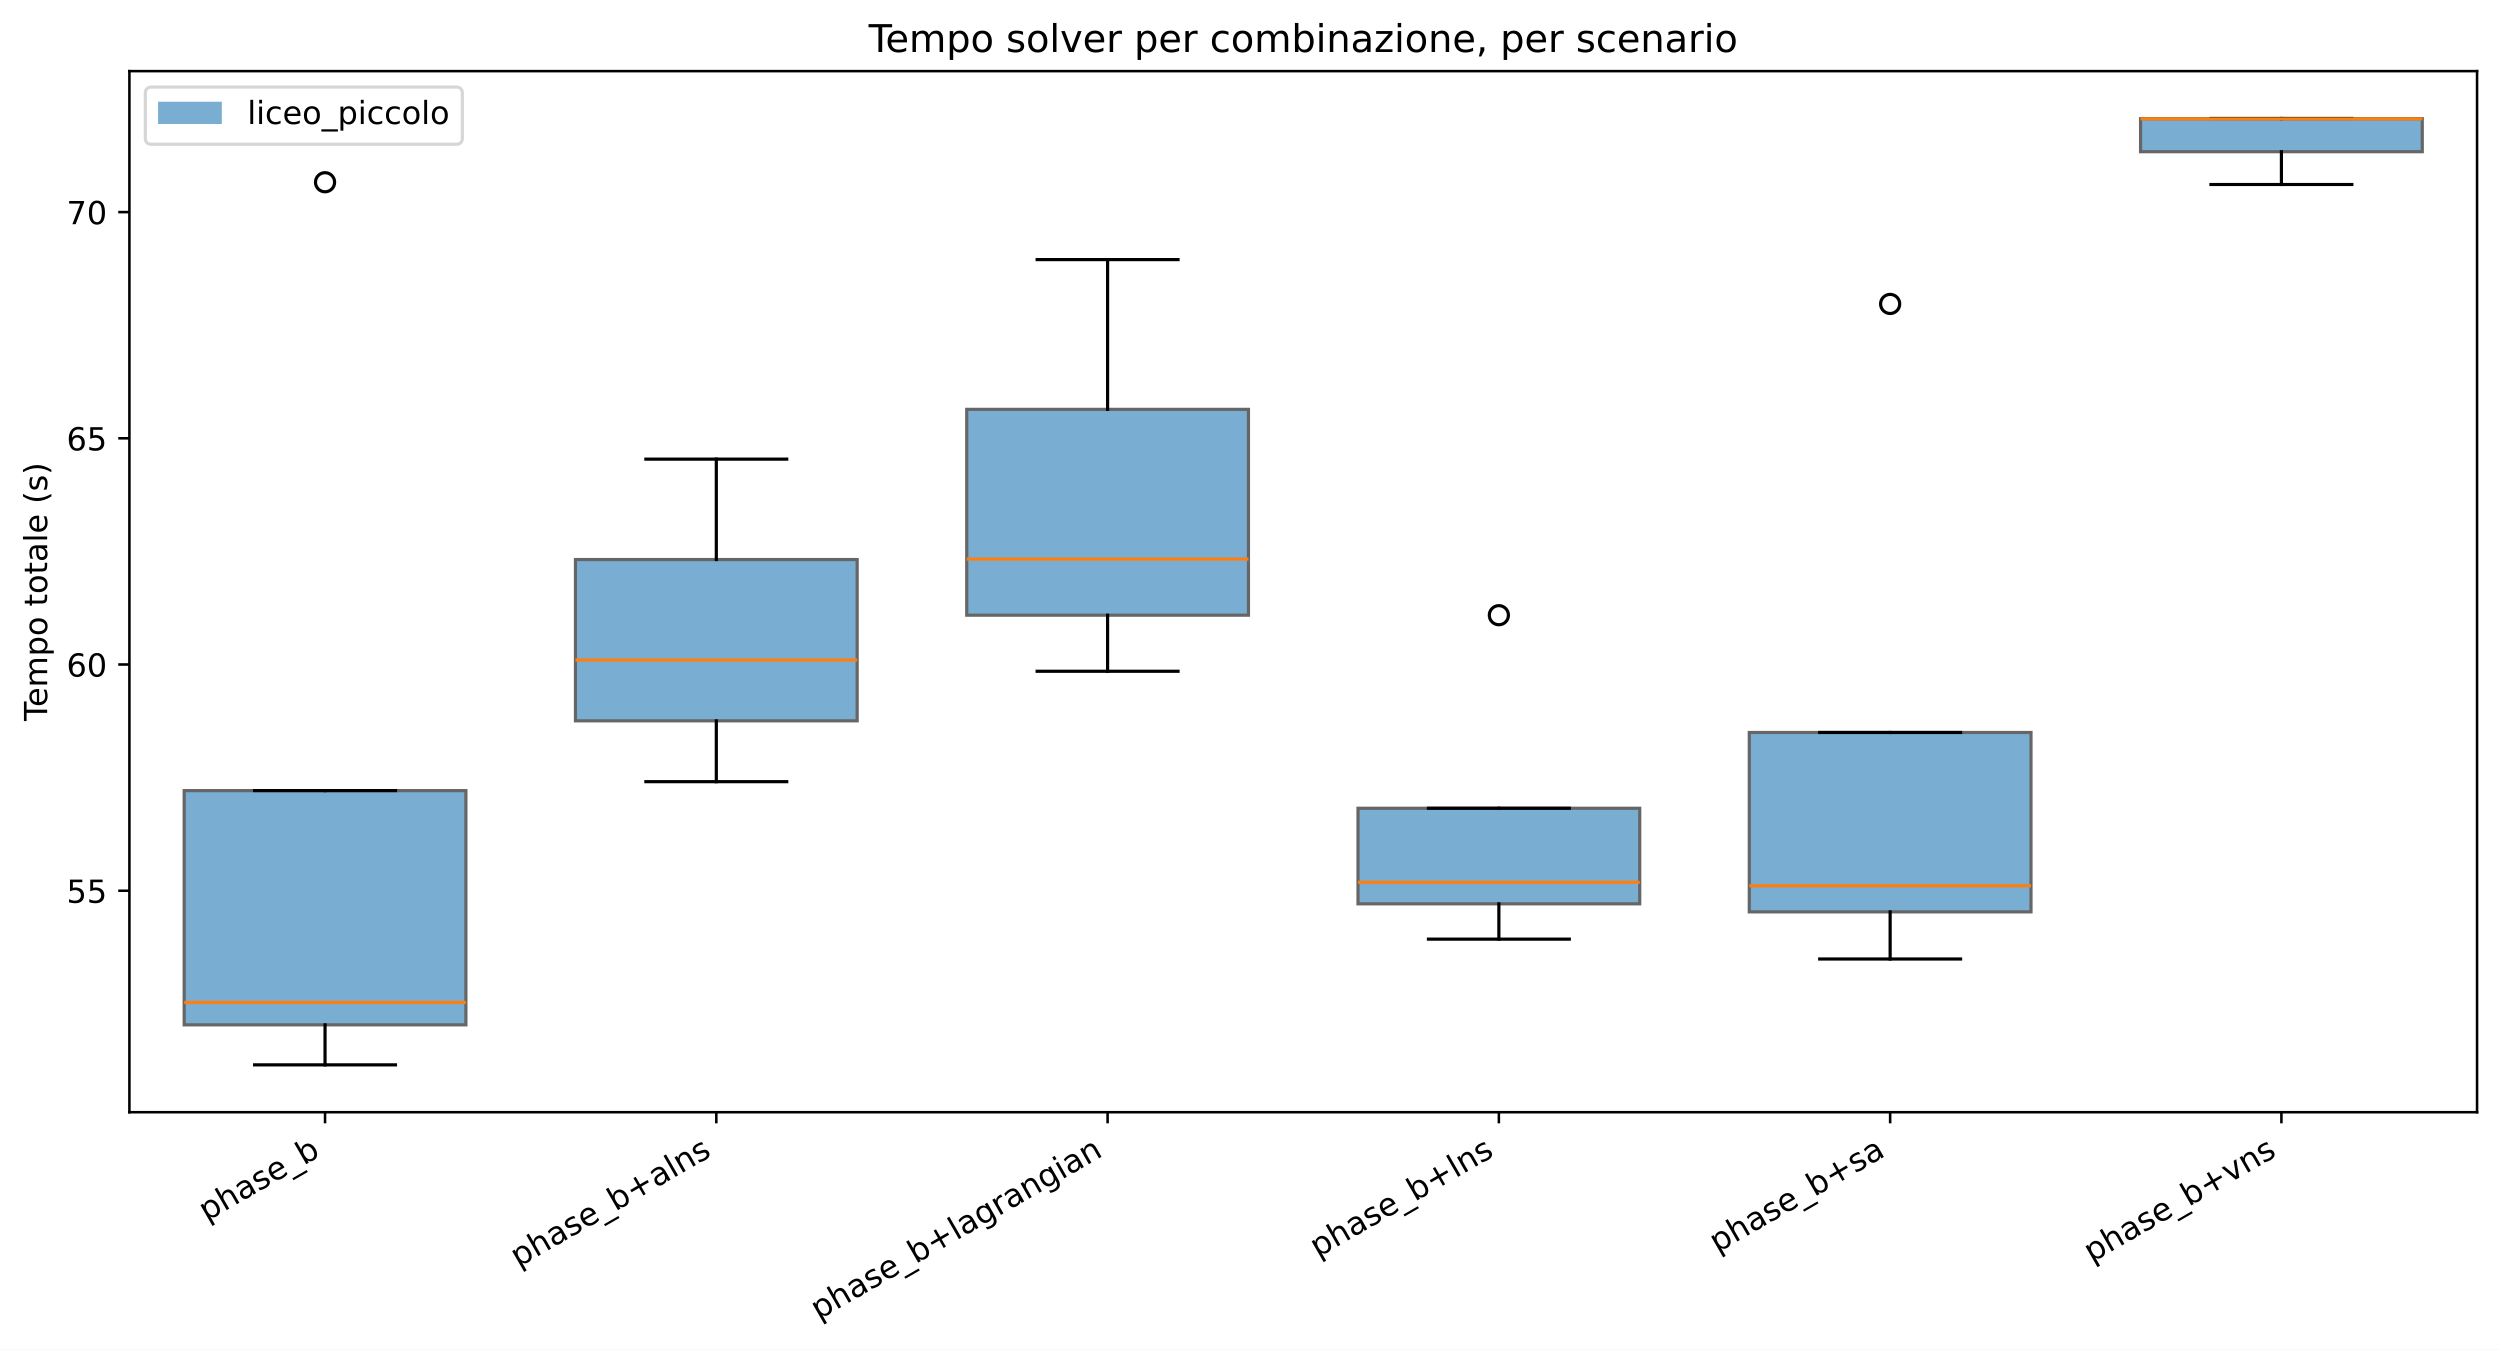
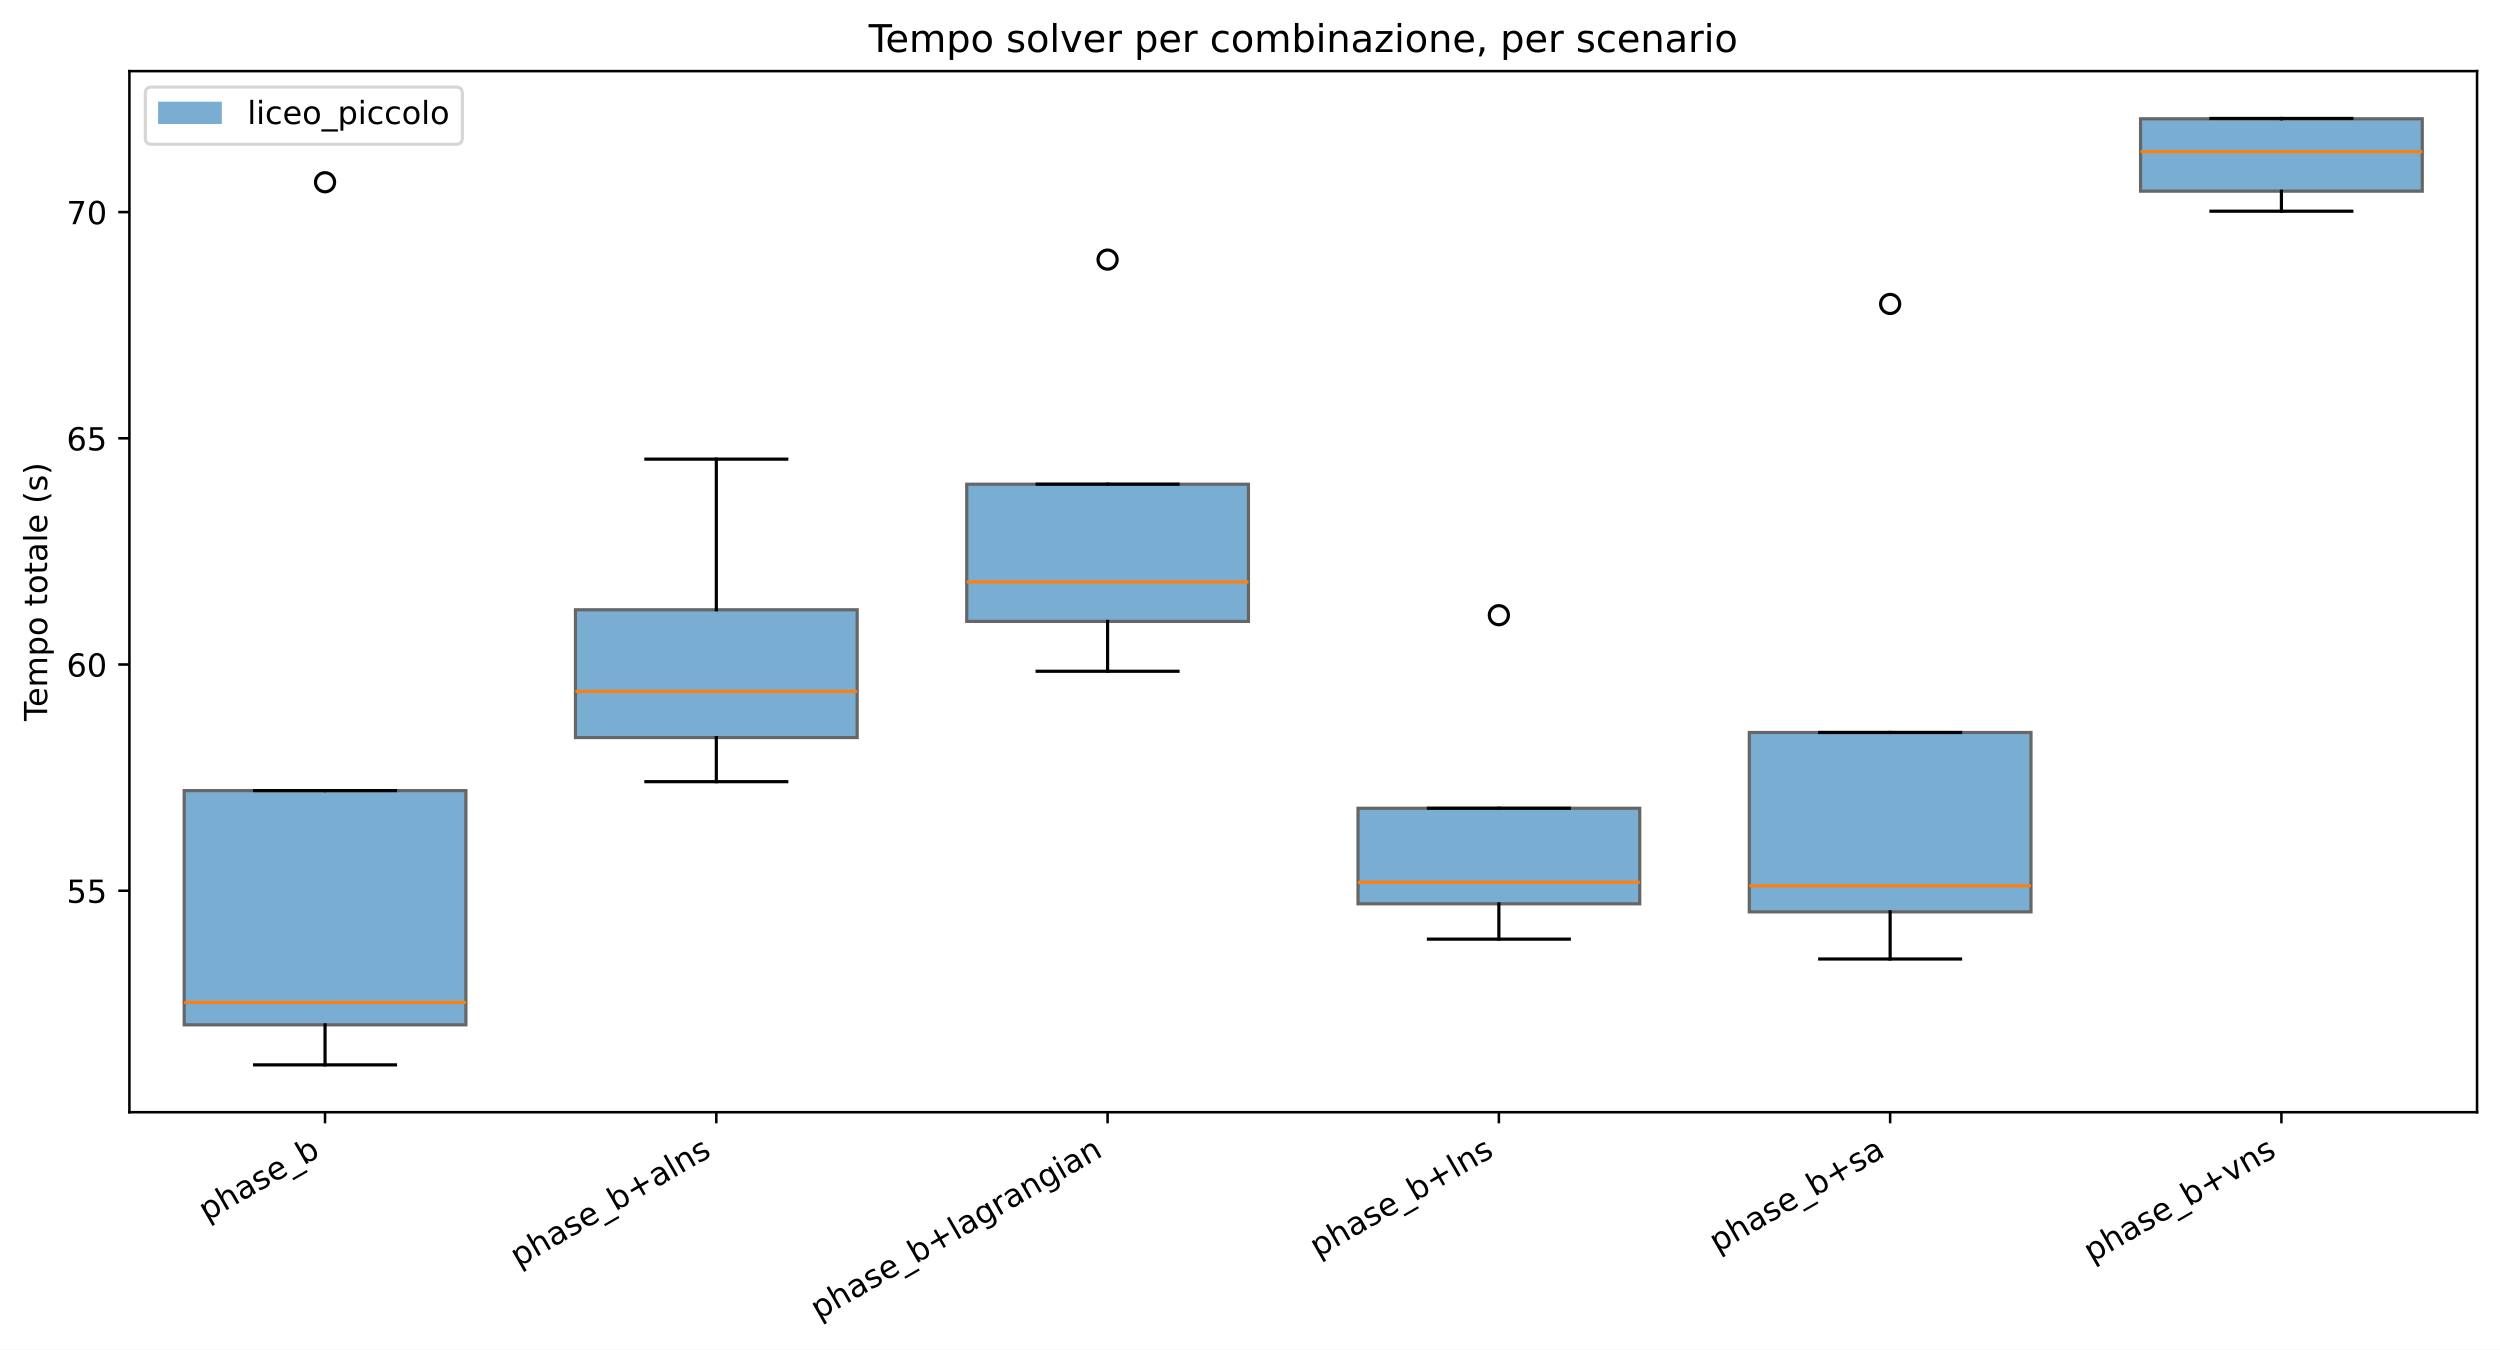
<svg xmlns="http://www.w3.org/2000/svg" xmlns:xlink="http://www.w3.org/1999/xlink" width="784.433pt" height="423.467pt" viewBox="0 0 784.433 423.467" version="1.1">
  <defs>
    <style type="text/css">*{stroke-linejoin: round; stroke-linecap: butt}</style>
  </defs>
  <g id="figure_1">
    <g id="patch_1">
      <path d="M 0 423.467  L 784.433 423.467  L 784.433 0  L 0 0  z " style="fill: #ffffff" />
    </g>
    <g id="axes_1">
      <g id="patch_2">
        <path d="M 40.603 348.981  L 777.233 348.981  L 777.233 22.318  L 40.603 22.318  z " style="fill: #ffffff" />
      </g>
      <g id="matplotlib.axis_1">
        <g id="xtick_1">
          <g id="line2d_1">
            <defs>
-               <path id="mac9c768387" d="M 0 0  L 0 3.5  " style="stroke: #000000; stroke-width: 0.8" />
+               <path id="m7c8af3223a" d="M 0 0  L 0 3.5  " style="stroke: #000000; stroke-width: 0.8" />
            </defs>
            <g>
-               <use xlink:href="#mac9c768387" x="101.989" y="348.981" style="stroke: #000000; stroke-width: 0.8" />
+               <use xlink:href="#m7c8af3223a" x="101.989" y="348.981" style="stroke: #000000; stroke-width: 0.8" />
            </g>
          </g>
          <g id="text_1">
            <g transform="translate(64.84835 383.3238) rotate(-30) scale(0.1 -0.1)">
              <defs>
                <path id="DejaVuSans-70" d="M 1159 525  L 1159 -1331  L 581 -1331  L 581 3500  L 1159 3500  L 1159 2969  Q 1341 3281 1617 3432  Q 1894 3584 2278 3584  Q 2916 3584 3314 3078  Q 3713 2572 3713 1747  Q 3713 922 3314 415  Q 2916 -91 2278 -91  Q 1894 -91 1617 61  Q 1341 213 1159 525  z M 3116 1747  Q 3116 2381 2855 2742  Q 2594 3103 2138 3103  Q 1681 3103 1420 2742  Q 1159 2381 1159 1747  Q 1159 1113 1420 752  Q 1681 391 2138 391  Q 2594 391 2855 752  Q 3116 1113 3116 1747  z " transform="scale(0.015625)" />
                <path id="DejaVuSans-68" d="M 3513 2113  L 3513 0  L 2938 0  L 2938 2094  Q 2938 2591 2744 2837  Q 2550 3084 2163 3084  Q 1697 3084 1428 2787  Q 1159 2491 1159 1978  L 1159 0  L 581 0  L 581 4863  L 1159 4863  L 1159 2956  Q 1366 3272 1645 3428  Q 1925 3584 2291 3584  Q 2894 3584 3203 3211  Q 3513 2838 3513 2113  z " transform="scale(0.015625)" />
                <path id="DejaVuSans-61" d="M 2194 1759  Q 1497 1759 1228 1600  Q 959 1441 959 1056  Q 959 750 1161 570  Q 1363 391 1709 391  Q 2188 391 2477 730  Q 2766 1069 2766 1631  L 2766 1759  L 2194 1759  z M 3341 1997  L 3341 0  L 2766 0  L 2766 531  Q 2569 213 2275 61  Q 1981 -91 1556 -91  Q 1019 -91 701 211  Q 384 513 384 1019  Q 384 1609 779 1909  Q 1175 2209 1959 2209  L 2766 2209  L 2766 2266  Q 2766 2663 2505 2880  Q 2244 3097 1772 3097  Q 1472 3097 1187 3025  Q 903 2953 641 2809  L 641 3341  Q 956 3463 1253 3523  Q 1550 3584 1831 3584  Q 2591 3584 2966 3190  Q 3341 2797 3341 1997  z " transform="scale(0.015625)" />
                <path id="DejaVuSans-73" d="M 2834 3397  L 2834 2853  Q 2591 2978 2328 3040  Q 2066 3103 1784 3103  Q 1356 3103 1142 2972  Q 928 2841 928 2578  Q 928 2378 1081 2264  Q 1234 2150 1697 2047  L 1894 2003  Q 2506 1872 2764 1633  Q 3022 1394 3022 966  Q 3022 478 2636 193  Q 2250 -91 1575 -91  Q 1294 -91 989 -36  Q 684 19 347 128  L 347 722  Q 666 556 975 473  Q 1284 391 1588 391  Q 1994 391 2212 530  Q 2431 669 2431 922  Q 2431 1156 2273 1281  Q 2116 1406 1581 1522  L 1381 1569  Q 847 1681 609 1914  Q 372 2147 372 2553  Q 372 3047 722 3315  Q 1072 3584 1716 3584  Q 2034 3584 2315 3537  Q 2597 3491 2834 3397  z " transform="scale(0.015625)" />
                <path id="DejaVuSans-65" d="M 3597 1894  L 3597 1613  L 953 1613  Q 991 1019 1311 708  Q 1631 397 2203 397  Q 2534 397 2845 478  Q 3156 559 3463 722  L 3463 178  Q 3153 47 2828 -22  Q 2503 -91 2169 -91  Q 1331 -91 842 396  Q 353 884 353 1716  Q 353 2575 817 3079  Q 1281 3584 2069 3584  Q 2775 3584 3186 3129  Q 3597 2675 3597 1894  z M 3022 2063  Q 3016 2534 2758 2815  Q 2500 3097 2075 3097  Q 1594 3097 1305 2825  Q 1016 2553 972 2059  L 3022 2063  z " transform="scale(0.015625)" />
                <path id="DejaVuSans-5f" d="M 3263 -1063  L 3263 -1509  L -63 -1509  L -63 -1063  L 3263 -1063  z " transform="scale(0.015625)" />
                <path id="DejaVuSans-62" d="M 3116 1747  Q 3116 2381 2855 2742  Q 2594 3103 2138 3103  Q 1681 3103 1420 2742  Q 1159 2381 1159 1747  Q 1159 1113 1420 752  Q 1681 391 2138 391  Q 2594 391 2855 752  Q 3116 1113 3116 1747  z M 1159 2969  Q 1341 3281 1617 3432  Q 1894 3584 2278 3584  Q 2916 3584 3314 3078  Q 3713 2572 3713 1747  Q 3713 922 3314 415  Q 2916 -91 2278 -91  Q 1894 -91 1617 61  Q 1341 213 1159 525  L 1159 0  L 581 0  L 581 4863  L 1159 4863  L 1159 2969  z " transform="scale(0.015625)" />
              </defs>
              <use xlink:href="#DejaVuSans-70" />
              <use xlink:href="#DejaVuSans-68" transform="translate(63.47656 0)" />
              <use xlink:href="#DejaVuSans-61" transform="translate(126.8555 0)" />
              <use xlink:href="#DejaVuSans-73" transform="translate(188.1348 0)" />
              <use xlink:href="#DejaVuSans-65" transform="translate(240.2344 0)" />
              <use xlink:href="#DejaVuSans-5f" transform="translate(301.7578 0)" />
              <use xlink:href="#DejaVuSans-62" transform="translate(351.7578 0)" />
            </g>
          </g>
        </g>
        <g id="xtick_2">
          <g id="line2d_2">
            <g>
-               <use xlink:href="#mac9c768387" x="224.761" y="348.981" style="stroke: #000000; stroke-width: 0.8" />
+               <use xlink:href="#m7c8af3223a" x="224.761" y="348.981" style="stroke: #000000; stroke-width: 0.8" />
            </g>
          </g>
          <g id="text_2">
            <g transform="translate(162.6501 397.7403) rotate(-30) scale(0.1 -0.1)">
              <defs>
                <path id="DejaVuSans-2b" d="M 2944 4013  L 2944 2272  L 4684 2272  L 4684 1741  L 2944 1741  L 2944 0  L 2419 0  L 2419 1741  L 678 1741  L 678 2272  L 2419 2272  L 2419 4013  L 2944 4013  z " transform="scale(0.015625)" />
                <path id="DejaVuSans-6c" d="M 603 4863  L 1178 4863  L 1178 0  L 603 0  L 603 4863  z " transform="scale(0.015625)" />
                <path id="DejaVuSans-6e" d="M 3513 2113  L 3513 0  L 2938 0  L 2938 2094  Q 2938 2591 2744 2837  Q 2550 3084 2163 3084  Q 1697 3084 1428 2787  Q 1159 2491 1159 1978  L 1159 0  L 581 0  L 581 3500  L 1159 3500  L 1159 2956  Q 1366 3272 1645 3428  Q 1925 3584 2291 3584  Q 2894 3584 3203 3211  Q 3513 2838 3513 2113  z " transform="scale(0.015625)" />
              </defs>
              <use xlink:href="#DejaVuSans-70" />
              <use xlink:href="#DejaVuSans-68" transform="translate(63.47656 0)" />
              <use xlink:href="#DejaVuSans-61" transform="translate(126.8555 0)" />
              <use xlink:href="#DejaVuSans-73" transform="translate(188.1348 0)" />
              <use xlink:href="#DejaVuSans-65" transform="translate(240.2344 0)" />
              <use xlink:href="#DejaVuSans-5f" transform="translate(301.7578 0)" />
              <use xlink:href="#DejaVuSans-62" transform="translate(351.7578 0)" />
              <use xlink:href="#DejaVuSans-2b" transform="translate(415.2344 0)" />
              <use xlink:href="#DejaVuSans-61" transform="translate(499.0234 0)" />
              <use xlink:href="#DejaVuSans-6c" transform="translate(560.3027 0)" />
              <use xlink:href="#DejaVuSans-6e" transform="translate(588.0859 0)" />
              <use xlink:href="#DejaVuSans-73" transform="translate(651.4648 0)" />
            </g>
          </g>
        </g>
        <g id="xtick_3">
          <g id="line2d_3">
            <g>
-               <use xlink:href="#mac9c768387" x="347.532" y="348.981" style="stroke: #000000; stroke-width: 0.8" />
+               <use xlink:href="#m7c8af3223a" x="347.532" y="348.981" style="stroke: #000000; stroke-width: 0.8" />
            </g>
          </g>
          <g id="text_3">
            <g transform="translate(256.8686 414.2254) rotate(-30) scale(0.1 -0.1)">
              <defs>
                <path id="DejaVuSans-67" d="M 2906 1791  Q 2906 2416 2648 2759  Q 2391 3103 1925 3103  Q 1463 3103 1205 2759  Q 947 2416 947 1791  Q 947 1169 1205 825  Q 1463 481 1925 481  Q 2391 481 2648 825  Q 2906 1169 2906 1791  z M 3481 434  Q 3481 -459 3084 -895  Q 2688 -1331 1869 -1331  Q 1566 -1331 1297 -1286  Q 1028 -1241 775 -1147  L 775 -588  Q 1028 -725 1275 -790  Q 1522 -856 1778 -856  Q 2344 -856 2625 -561  Q 2906 -266 2906 331  L 2906 616  Q 2728 306 2450 153  Q 2172 0 1784 0  Q 1141 0 747 490  Q 353 981 353 1791  Q 353 2603 747 3093  Q 1141 3584 1784 3584  Q 2172 3584 2450 3431  Q 2728 3278 2906 2969  L 2906 3500  L 3481 3500  L 3481 434  z " transform="scale(0.015625)" />
                <path id="DejaVuSans-72" d="M 2631 2963  Q 2534 3019 2420 3045  Q 2306 3072 2169 3072  Q 1681 3072 1420 2755  Q 1159 2438 1159 1844  L 1159 0  L 581 0  L 581 3500  L 1159 3500  L 1159 2956  Q 1341 3275 1631 3429  Q 1922 3584 2338 3584  Q 2397 3584 2469 3576  Q 2541 3569 2628 3553  L 2631 2963  z " transform="scale(0.015625)" />
                <path id="DejaVuSans-69" d="M 603 3500  L 1178 3500  L 1178 0  L 603 0  L 603 3500  z M 603 4863  L 1178 4863  L 1178 4134  L 603 4134  L 603 4863  z " transform="scale(0.015625)" />
              </defs>
              <use xlink:href="#DejaVuSans-70" />
              <use xlink:href="#DejaVuSans-68" transform="translate(63.47656 0)" />
              <use xlink:href="#DejaVuSans-61" transform="translate(126.8555 0)" />
              <use xlink:href="#DejaVuSans-73" transform="translate(188.1348 0)" />
              <use xlink:href="#DejaVuSans-65" transform="translate(240.2344 0)" />
              <use xlink:href="#DejaVuSans-5f" transform="translate(301.7578 0)" />
              <use xlink:href="#DejaVuSans-62" transform="translate(351.7578 0)" />
              <use xlink:href="#DejaVuSans-2b" transform="translate(415.2344 0)" />
              <use xlink:href="#DejaVuSans-6c" transform="translate(499.0234 0)" />
              <use xlink:href="#DejaVuSans-61" transform="translate(526.8066 0)" />
              <use xlink:href="#DejaVuSans-67" transform="translate(588.0859 0)" />
              <use xlink:href="#DejaVuSans-72" transform="translate(651.5625 0)" />
              <use xlink:href="#DejaVuSans-61" transform="translate(692.6758 0)" />
              <use xlink:href="#DejaVuSans-6e" transform="translate(753.9551 0)" />
              <use xlink:href="#DejaVuSans-67" transform="translate(817.334 0)" />
              <use xlink:href="#DejaVuSans-69" transform="translate(880.8105 0)" />
              <use xlink:href="#DejaVuSans-61" transform="translate(908.5938 0)" />
              <use xlink:href="#DejaVuSans-6e" transform="translate(969.873 0)" />
            </g>
          </g>
        </g>
        <g id="xtick_4">
          <g id="line2d_4">
            <g>
-               <use xlink:href="#mac9c768387" x="470.304" y="348.981" style="stroke: #000000; stroke-width: 0.8" />
+               <use xlink:href="#m7c8af3223a" x="470.304" y="348.981" style="stroke: #000000; stroke-width: 0.8" />
            </g>
          </g>
          <g id="text_4">
            <g transform="translate(413.5005 394.6762) rotate(-30) scale(0.1 -0.1)">
              <use xlink:href="#DejaVuSans-70" />
              <use xlink:href="#DejaVuSans-68" transform="translate(63.47656 0)" />
              <use xlink:href="#DejaVuSans-61" transform="translate(126.8555 0)" />
              <use xlink:href="#DejaVuSans-73" transform="translate(188.1348 0)" />
              <use xlink:href="#DejaVuSans-65" transform="translate(240.2344 0)" />
              <use xlink:href="#DejaVuSans-5f" transform="translate(301.7578 0)" />
              <use xlink:href="#DejaVuSans-62" transform="translate(351.7578 0)" />
              <use xlink:href="#DejaVuSans-2b" transform="translate(415.2344 0)" />
              <use xlink:href="#DejaVuSans-6c" transform="translate(499.0234 0)" />
              <use xlink:href="#DejaVuSans-6e" transform="translate(526.8066 0)" />
              <use xlink:href="#DejaVuSans-73" transform="translate(590.1855 0)" />
            </g>
          </g>
        </g>
        <g id="xtick_5">
          <g id="line2d_5">
            <g>
-               <use xlink:href="#mac9c768387" x="593.076" y="348.981" style="stroke: #000000; stroke-width: 0.8" />
+               <use xlink:href="#m7c8af3223a" x="593.076" y="348.981" style="stroke: #000000; stroke-width: 0.8" />
            </g>
          </g>
          <g id="text_5">
            <g transform="translate(538.8594 393.1824) rotate(-30) scale(0.1 -0.1)">
              <use xlink:href="#DejaVuSans-70" />
              <use xlink:href="#DejaVuSans-68" transform="translate(63.47656 0)" />
              <use xlink:href="#DejaVuSans-61" transform="translate(126.8555 0)" />
              <use xlink:href="#DejaVuSans-73" transform="translate(188.1348 0)" />
              <use xlink:href="#DejaVuSans-65" transform="translate(240.2344 0)" />
              <use xlink:href="#DejaVuSans-5f" transform="translate(301.7578 0)" />
              <use xlink:href="#DejaVuSans-62" transform="translate(351.7578 0)" />
              <use xlink:href="#DejaVuSans-2b" transform="translate(415.2344 0)" />
              <use xlink:href="#DejaVuSans-73" transform="translate(499.0234 0)" />
              <use xlink:href="#DejaVuSans-61" transform="translate(551.123 0)" />
            </g>
          </g>
        </g>
        <g id="xtick_6">
          <g id="line2d_6">
            <g>
-               <use xlink:href="#mac9c768387" x="715.847" y="348.981" style="stroke: #000000; stroke-width: 0.8" />
+               <use xlink:href="#m7c8af3223a" x="715.847" y="348.981" style="stroke: #000000; stroke-width: 0.8" />
            </g>
          </g>
          <g id="text_6">
            <g transform="translate(656.324 396.2465) rotate(-30) scale(0.1 -0.1)">
              <defs>
                <path id="DejaVuSans-76" d="M 191 3500  L 800 3500  L 1894 563  L 2988 3500  L 3597 3500  L 2284 0  L 1503 0  L 191 3500  z " transform="scale(0.015625)" />
              </defs>
              <use xlink:href="#DejaVuSans-70" />
              <use xlink:href="#DejaVuSans-68" transform="translate(63.47656 0)" />
              <use xlink:href="#DejaVuSans-61" transform="translate(126.8555 0)" />
              <use xlink:href="#DejaVuSans-73" transform="translate(188.1348 0)" />
              <use xlink:href="#DejaVuSans-65" transform="translate(240.2344 0)" />
              <use xlink:href="#DejaVuSans-5f" transform="translate(301.7578 0)" />
              <use xlink:href="#DejaVuSans-62" transform="translate(351.7578 0)" />
              <use xlink:href="#DejaVuSans-2b" transform="translate(415.2344 0)" />
              <use xlink:href="#DejaVuSans-76" transform="translate(499.0234 0)" />
              <use xlink:href="#DejaVuSans-6e" transform="translate(558.2031 0)" />
              <use xlink:href="#DejaVuSans-73" transform="translate(621.582 0)" />
            </g>
          </g>
        </g>
      </g>
      <g id="matplotlib.axis_2">
        <g id="ytick_1">
          <g id="line2d_7">
            <defs>
-               <path id="m8b32471aa0" d="M 0 0  L -3.5 0  " style="stroke: #000000; stroke-width: 0.8" />
+               <path id="md3e1138d9f" d="M 0 0  L -3.5 0  " style="stroke: #000000; stroke-width: 0.8" />
            </defs>
            <g>
-               <use xlink:href="#m8b32471aa0" x="40.603" y="279.481" style="stroke: #000000; stroke-width: 0.8" />
+               <use xlink:href="#md3e1138d9f" x="40.603" y="279.481" style="stroke: #000000; stroke-width: 0.8" />
            </g>
          </g>
          <g id="text_7">
            <g transform="translate(20.87813 283.2798) scale(0.1 -0.1)">
              <defs>
                <path id="DejaVuSans-35" d="M 691 4666  L 3169 4666  L 3169 4134  L 1269 4134  L 1269 2991  Q 1406 3038 1543 3061  Q 1681 3084 1819 3084  Q 2600 3084 3056 2656  Q 3513 2228 3513 1497  Q 3513 744 3044 326  Q 2575 -91 1722 -91  Q 1428 -91 1123 -41  Q 819 9 494 109  L 494 744  Q 775 591 1075 516  Q 1375 441 1709 441  Q 2250 441 2565 725  Q 2881 1009 2881 1497  Q 2881 1984 2565 2268  Q 2250 2553 1709 2553  Q 1456 2553 1204 2497  Q 953 2441 691 2322  L 691 4666  z " transform="scale(0.015625)" />
              </defs>
              <use xlink:href="#DejaVuSans-35" />
              <use xlink:href="#DejaVuSans-35" transform="translate(63.62305 0)" />
            </g>
          </g>
        </g>
        <g id="ytick_2">
          <g id="line2d_8">
            <g>
-               <use xlink:href="#m8b32471aa0" x="40.603" y="208.504" style="stroke: #000000; stroke-width: 0.8" />
+               <use xlink:href="#md3e1138d9f" x="40.603" y="208.504" style="stroke: #000000; stroke-width: 0.8" />
            </g>
          </g>
          <g id="text_8">
            <g transform="translate(20.87813 212.3032) scale(0.1 -0.1)">
              <defs>
                <path id="DejaVuSans-36" d="M 2113 2584  Q 1688 2584 1439 2293  Q 1191 2003 1191 1497  Q 1191 994 1439 701  Q 1688 409 2113 409  Q 2538 409 2786 701  Q 3034 994 3034 1497  Q 3034 2003 2786 2293  Q 2538 2584 2113 2584  z M 3366 4563  L 3366 3988  Q 3128 4100 2886 4159  Q 2644 4219 2406 4219  Q 1781 4219 1451 3797  Q 1122 3375 1075 2522  Q 1259 2794 1537 2939  Q 1816 3084 2150 3084  Q 2853 3084 3261 2657  Q 3669 2231 3669 1497  Q 3669 778 3244 343  Q 2819 -91 2113 -91  Q 1303 -91 875 529  Q 447 1150 447 2328  Q 447 3434 972 4092  Q 1497 4750 2381 4750  Q 2619 4750 2861 4703  Q 3103 4656 3366 4563  z " transform="scale(0.015625)" />
                <path id="DejaVuSans-30" d="M 2034 4250  Q 1547 4250 1301 3770  Q 1056 3291 1056 2328  Q 1056 1369 1301 889  Q 1547 409 2034 409  Q 2525 409 2770 889  Q 3016 1369 3016 2328  Q 3016 3291 2770 3770  Q 2525 4250 2034 4250  z M 2034 4750  Q 2819 4750 3233 4129  Q 3647 3509 3647 2328  Q 3647 1150 3233 529  Q 2819 -91 2034 -91  Q 1250 -91 836 529  Q 422 1150 422 2328  Q 422 3509 836 4129  Q 1250 4750 2034 4750  z " transform="scale(0.015625)" />
              </defs>
              <use xlink:href="#DejaVuSans-36" />
              <use xlink:href="#DejaVuSans-30" transform="translate(63.62305 0)" />
            </g>
          </g>
        </g>
        <g id="ytick_3">
          <g id="line2d_9">
            <g>
-               <use xlink:href="#m8b32471aa0" x="40.603" y="137.527" style="stroke: #000000; stroke-width: 0.8" />
+               <use xlink:href="#md3e1138d9f" x="40.603" y="137.527" style="stroke: #000000; stroke-width: 0.8" />
            </g>
          </g>
          <g id="text_9">
            <g transform="translate(20.87813 141.3266) scale(0.1 -0.1)">
              <use xlink:href="#DejaVuSans-36" />
              <use xlink:href="#DejaVuSans-35" transform="translate(63.62305 0)" />
            </g>
          </g>
        </g>
        <g id="ytick_4">
          <g id="line2d_10">
            <g>
-               <use xlink:href="#m8b32471aa0" x="40.603" y="66.551" style="stroke: #000000; stroke-width: 0.8" />
+               <use xlink:href="#md3e1138d9f" x="40.603" y="66.551" style="stroke: #000000; stroke-width: 0.8" />
            </g>
          </g>
          <g id="text_10">
            <g transform="translate(20.87813 70.34997) scale(0.1 -0.1)">
              <defs>
                <path id="DejaVuSans-37" d="M 525 4666  L 3525 4666  L 3525 4397  L 1831 0  L 1172 0  L 2766 4134  L 525 4134  L 525 4666  z " transform="scale(0.015625)" />
              </defs>
              <use xlink:href="#DejaVuSans-37" />
              <use xlink:href="#DejaVuSans-30" transform="translate(63.62305 0)" />
            </g>
          </g>
        </g>
        <g id="text_11">
          <g transform="translate(14.79844 226.2276) rotate(-90) scale(0.1 -0.1)">
            <defs>
              <path id="DejaVuSans-54" d="M -19 4666  L 3928 4666  L 3928 4134  L 2272 4134  L 2272 0  L 1638 0  L 1638 4134  L -19 4134  L -19 4666  z " transform="scale(0.015625)" />
              <path id="DejaVuSans-6d" d="M 3328 2828  Q 3544 3216 3844 3400  Q 4144 3584 4550 3584  Q 5097 3584 5394 3201  Q 5691 2819 5691 2113  L 5691 0  L 5113 0  L 5113 2094  Q 5113 2597 4934 2840  Q 4756 3084 4391 3084  Q 3944 3084 3684 2787  Q 3425 2491 3425 1978  L 3425 0  L 2847 0  L 2847 2094  Q 2847 2600 2669 2842  Q 2491 3084 2119 3084  Q 1678 3084 1418 2786  Q 1159 2488 1159 1978  L 1159 0  L 581 0  L 581 3500  L 1159 3500  L 1159 2956  Q 1356 3278 1631 3431  Q 1906 3584 2284 3584  Q 2666 3584 2933 3390  Q 3200 3197 3328 2828  z " transform="scale(0.015625)" />
              <path id="DejaVuSans-6f" d="M 1959 3097  Q 1497 3097 1228 2736  Q 959 2375 959 1747  Q 959 1119 1226 758  Q 1494 397 1959 397  Q 2419 397 2687 759  Q 2956 1122 2956 1747  Q 2956 2369 2687 2733  Q 2419 3097 1959 3097  z M 1959 3584  Q 2709 3584 3137 3096  Q 3566 2609 3566 1747  Q 3566 888 3137 398  Q 2709 -91 1959 -91  Q 1206 -91 779 398  Q 353 888 353 1747  Q 353 2609 779 3096  Q 1206 3584 1959 3584  z " transform="scale(0.015625)" />
              <path id="DejaVuSans-20" transform="scale(0.015625)" />
              <path id="DejaVuSans-74" d="M 1172 4494  L 1172 3500  L 2356 3500  L 2356 3053  L 1172 3053  L 1172 1153  Q 1172 725 1289 603  Q 1406 481 1766 481  L 2356 481  L 2356 0  L 1766 0  Q 1100 0 847 248  Q 594 497 594 1153  L 594 3053  L 172 3053  L 172 3500  L 594 3500  L 594 4494  L 1172 4494  z " transform="scale(0.015625)" />
              <path id="DejaVuSans-28" d="M 1984 4856  Q 1566 4138 1362 3434  Q 1159 2731 1159 2009  Q 1159 1288 1364 580  Q 1569 -128 1984 -844  L 1484 -844  Q 1016 -109 783 600  Q 550 1309 550 2009  Q 550 2706 781 3412  Q 1013 4119 1484 4856  L 1984 4856  z " transform="scale(0.015625)" />
              <path id="DejaVuSans-29" d="M 513 4856  L 1013 4856  Q 1481 4119 1714 3412  Q 1947 2706 1947 2009  Q 1947 1309 1714 600  Q 1481 -109 1013 -844  L 513 -844  Q 928 -128 1133 580  Q 1338 1288 1338 2009  Q 1338 2731 1133 3434  Q 928 4138 513 4856  z " transform="scale(0.015625)" />
            </defs>
            <use xlink:href="#DejaVuSans-54" />
            <use xlink:href="#DejaVuSans-65" transform="translate(44.08398 0)" />
            <use xlink:href="#DejaVuSans-6d" transform="translate(105.6074 0)" />
            <use xlink:href="#DejaVuSans-70" transform="translate(203.0195 0)" />
            <use xlink:href="#DejaVuSans-6f" transform="translate(266.4961 0)" />
            <use xlink:href="#DejaVuSans-20" transform="translate(327.6777 0)" />
            <use xlink:href="#DejaVuSans-74" transform="translate(359.4648 0)" />
            <use xlink:href="#DejaVuSans-6f" transform="translate(398.6738 0)" />
            <use xlink:href="#DejaVuSans-74" transform="translate(459.8555 0)" />
            <use xlink:href="#DejaVuSans-61" transform="translate(499.0645 0)" />
            <use xlink:href="#DejaVuSans-6c" transform="translate(560.3438 0)" />
            <use xlink:href="#DejaVuSans-65" transform="translate(588.127 0)" />
            <use xlink:href="#DejaVuSans-20" transform="translate(649.6504 0)" />
            <use xlink:href="#DejaVuSans-28" transform="translate(681.4375 0)" />
            <use xlink:href="#DejaVuSans-73" transform="translate(720.4512 0)" />
            <use xlink:href="#DejaVuSans-29" transform="translate(772.5508 0)" />
          </g>
        </g>
      </g>
      <g id="patch_3">
-         <path d="M 57.791 321.57  L 146.187 321.57  L 146.187 248.073  L 57.791 248.073  L 57.791 321.57  z " clip-path="url(#pfcfc9acb64)" style="fill: #1f77b4; opacity: 0.6; stroke: #000000; stroke-linejoin: miter" />
+         <path d="M 57.791 321.57  L 146.187 321.57  L 146.187 248.073  L 57.791 248.073  L 57.791 321.57  z " clip-path="url(#pf83d27c3c6)" style="fill: #1f77b4; opacity: 0.6; stroke: #000000; stroke-linejoin: miter" />
      </g>
      <g id="line2d_11">
-         <path d="M 101.989 321.57  L 101.989 334.133  " clip-path="url(#pfcfc9acb64)" style="fill: none; stroke: #000000; stroke-linecap: square" />
+         <path d="M 101.989 321.57  L 101.989 334.133  " clip-path="url(#pf83d27c3c6)" style="fill: none; stroke: #000000; stroke-linecap: square" />
      </g>
      <g id="line2d_12">
-         <path d="M 101.989 248.073  L 101.989 248.073  " clip-path="url(#pfcfc9acb64)" style="fill: none; stroke: #000000; stroke-linecap: square" />
+         <path d="M 101.989 248.073  L 101.989 248.073  " clip-path="url(#pf83d27c3c6)" style="fill: none; stroke: #000000; stroke-linecap: square" />
      </g>
      <g id="line2d_13">
-         <path d="M 79.89 334.133  L 124.088 334.133  " clip-path="url(#pfcfc9acb64)" style="fill: none; stroke: #000000; stroke-linecap: square" />
+         <path d="M 79.89 334.133  L 124.088 334.133  " clip-path="url(#pf83d27c3c6)" style="fill: none; stroke: #000000; stroke-linecap: square" />
      </g>
      <g id="line2d_14">
-         <path d="M 79.89 248.073  L 124.088 248.073  " clip-path="url(#pfcfc9acb64)" style="fill: none; stroke: #000000; stroke-linecap: square" />
+         <path d="M 79.89 248.073  L 124.088 248.073  " clip-path="url(#pf83d27c3c6)" style="fill: none; stroke: #000000; stroke-linecap: square" />
      </g>
      <g id="line2d_15">
        <defs>
-           <path id="mcda85b6173" d="M 0 3  C 0.796 3 1.559 2.684 2.121 2.121  C 2.684 1.559 3 0.796 3 0  C 3 -0.796 2.684 -1.559 2.121 -2.121  C 1.559 -2.684 0.796 -3 0 -3  C -0.796 -3 -1.559 -2.684 -2.121 -2.121  C -2.684 -1.559 -3 -0.796 -3 0  C -3 0.796 -2.684 1.559 -2.121 2.121  C -1.559 2.684 -0.796 3 0 3  z " style="stroke: #000000" />
+           <path id="m1bc3a0aab0" d="M 0 3  C 0.796 3 1.559 2.684 2.121 2.121  C 2.684 1.559 3 0.796 3 0  C 3 -0.796 2.684 -1.559 2.121 -2.121  C 1.559 -2.684 0.796 -3 0 -3  C -0.796 -3 -1.559 -2.684 -2.121 -2.121  C -2.684 -1.559 -3 -0.796 -3 0  C -3 0.796 -2.684 1.559 -2.121 2.121  C -1.559 2.684 -0.796 3 0 3  z " style="stroke: #000000" />
        </defs>
-         <g clip-path="url(#pfcfc9acb64)">
-           <use xlink:href="#mcda85b6173" x="101.989" y="57.182" style="fill-opacity: 0; stroke: #000000" />
+         <g clip-path="url(#pf83d27c3c6)">
+           <use xlink:href="#m1bc3a0aab0" x="101.989" y="57.182" style="fill-opacity: 0; stroke: #000000" />
        </g>
      </g>
      <g id="patch_4">
-         <path d="M 180.563 226.177  L 268.958 226.177  L 268.958 175.571  L 180.563 175.571  L 180.563 226.177  z " clip-path="url(#pfcfc9acb64)" style="fill: #1f77b4; opacity: 0.6; stroke: #000000; stroke-linejoin: miter" />
+         <path d="M 180.563 231.429  L 268.958 231.429  L 268.958 191.328  L 180.563 191.328  L 180.563 231.429  z " clip-path="url(#pf83d27c3c6)" style="fill: #1f77b4; opacity: 0.6; stroke: #000000; stroke-linejoin: miter" />
      </g>
      <g id="line2d_16">
-         <path d="M 224.761 226.177  L 224.761 245.27  " clip-path="url(#pfcfc9acb64)" style="fill: none; stroke: #000000; stroke-linecap: square" />
+         <path d="M 224.761 231.429  L 224.761 245.27  " clip-path="url(#pf83d27c3c6)" style="fill: none; stroke: #000000; stroke-linecap: square" />
      </g>
      <g id="line2d_17">
-         <path d="M 224.761 175.571  L 224.761 144.057  " clip-path="url(#pfcfc9acb64)" style="fill: none; stroke: #000000; stroke-linecap: square" />
+         <path d="M 224.761 191.328  L 224.761 144.057  " clip-path="url(#pf83d27c3c6)" style="fill: none; stroke: #000000; stroke-linecap: square" />
      </g>
      <g id="line2d_18">
-         <path d="M 202.662 245.27  L 246.86 245.27  " clip-path="url(#pfcfc9acb64)" style="fill: none; stroke: #000000; stroke-linecap: square" />
+         <path d="M 202.662 245.27  L 246.86 245.27  " clip-path="url(#pf83d27c3c6)" style="fill: none; stroke: #000000; stroke-linecap: square" />
      </g>
      <g id="line2d_19">
-         <path d="M 202.662 144.057  L 246.86 144.057  " clip-path="url(#pfcfc9acb64)" style="fill: none; stroke: #000000; stroke-linecap: square" />
+         <path d="M 202.662 144.057  L 246.86 144.057  " clip-path="url(#pf83d27c3c6)" style="fill: none; stroke: #000000; stroke-linecap: square" />
      </g>
      <g id="line2d_20" />
      <g id="patch_5">
-         <path d="M 303.334 193.031  L 391.73 193.031  L 391.73 128.442  L 303.334 128.442  L 303.334 193.031  z " clip-path="url(#pfcfc9acb64)" style="fill: #1f77b4; opacity: 0.6; stroke: #000000; stroke-linejoin: miter" />
+         <path d="M 303.334 194.983  L 391.73 194.983  L 391.73 151.936  L 303.334 151.936  L 303.334 194.983  z " clip-path="url(#pf83d27c3c6)" style="fill: #1f77b4; opacity: 0.6; stroke: #000000; stroke-linejoin: miter" />
      </g>
      <g id="line2d_21">
-         <path d="M 347.532 193.031  L 347.532 210.633  " clip-path="url(#pfcfc9acb64)" style="fill: none; stroke: #000000; stroke-linecap: square" />
+         <path d="M 347.532 194.983  L 347.532 210.633  " clip-path="url(#pf83d27c3c6)" style="fill: none; stroke: #000000; stroke-linecap: square" />
      </g>
      <g id="line2d_22">
-         <path d="M 347.532 128.442  L 347.532 81.456  " clip-path="url(#pfcfc9acb64)" style="fill: none; stroke: #000000; stroke-linecap: square" />
+         <path d="M 347.532 151.936  L 347.532 151.936  " clip-path="url(#pf83d27c3c6)" style="fill: none; stroke: #000000; stroke-linecap: square" />
      </g>
      <g id="line2d_23">
-         <path d="M 325.433 210.633  L 369.631 210.633  " clip-path="url(#pfcfc9acb64)" style="fill: none; stroke: #000000; stroke-linecap: square" />
+         <path d="M 325.433 210.633  L 369.631 210.633  " clip-path="url(#pf83d27c3c6)" style="fill: none; stroke: #000000; stroke-linecap: square" />
      </g>
      <g id="line2d_24">
-         <path d="M 325.433 81.456  L 369.631 81.456  " clip-path="url(#pfcfc9acb64)" style="fill: none; stroke: #000000; stroke-linecap: square" />
-       </g>
-       <g id="line2d_25" />
+         <path d="M 325.433 151.936  L 369.631 151.936  " clip-path="url(#pf83d27c3c6)" style="fill: none; stroke: #000000; stroke-linecap: square" />
+       </g>
+       <g id="line2d_25">
+         <g clip-path="url(#pf83d27c3c6)">
+           <use xlink:href="#m1bc3a0aab0" x="347.532" y="81.456" style="fill-opacity: 0; stroke: #000000" />
+         </g>
+       </g>
      <g id="patch_6">
-         <path d="M 426.106 283.597  L 514.502 283.597  L 514.502 253.61  L 426.106 253.61  L 426.106 283.597  z " clip-path="url(#pfcfc9acb64)" style="fill: #1f77b4; opacity: 0.6; stroke: #000000; stroke-linejoin: miter" />
+         <path d="M 426.106 283.597  L 514.502 283.597  L 514.502 253.61  L 426.106 253.61  L 426.106 283.597  z " clip-path="url(#pf83d27c3c6)" style="fill: #1f77b4; opacity: 0.6; stroke: #000000; stroke-linejoin: miter" />
      </g>
      <g id="line2d_26">
-         <path d="M 470.304 283.597  L 470.304 294.67  " clip-path="url(#pfcfc9acb64)" style="fill: none; stroke: #000000; stroke-linecap: square" />
+         <path d="M 470.304 283.597  L 470.304 294.67  " clip-path="url(#pf83d27c3c6)" style="fill: none; stroke: #000000; stroke-linecap: square" />
      </g>
      <g id="line2d_27">
-         <path d="M 470.304 253.61  L 470.304 253.61  " clip-path="url(#pfcfc9acb64)" style="fill: none; stroke: #000000; stroke-linecap: square" />
+         <path d="M 470.304 253.61  L 470.304 253.61  " clip-path="url(#pf83d27c3c6)" style="fill: none; stroke: #000000; stroke-linecap: square" />
      </g>
      <g id="line2d_28">
-         <path d="M 448.205 294.67  L 492.403 294.67  " clip-path="url(#pfcfc9acb64)" style="fill: none; stroke: #000000; stroke-linecap: square" />
+         <path d="M 448.205 294.67  L 492.403 294.67  " clip-path="url(#pf83d27c3c6)" style="fill: none; stroke: #000000; stroke-linecap: square" />
      </g>
      <g id="line2d_29">
-         <path d="M 448.205 253.61  L 492.403 253.61  " clip-path="url(#pfcfc9acb64)" style="fill: none; stroke: #000000; stroke-linecap: square" />
+         <path d="M 448.205 253.61  L 492.403 253.61  " clip-path="url(#pf83d27c3c6)" style="fill: none; stroke: #000000; stroke-linecap: square" />
      </g>
      <g id="line2d_30">
-         <g clip-path="url(#pfcfc9acb64)">
-           <use xlink:href="#mcda85b6173" x="470.304" y="193.031" style="fill-opacity: 0; stroke: #000000" />
+         <g clip-path="url(#pf83d27c3c6)">
+           <use xlink:href="#m1bc3a0aab0" x="470.304" y="193.031" style="fill-opacity: 0; stroke: #000000" />
        </g>
      </g>
      <g id="patch_7">
-         <path d="M 548.878 286.117  L 637.273 286.117  L 637.273 229.832  L 548.878 229.832  L 548.878 286.117  z " clip-path="url(#pfcfc9acb64)" style="fill: #1f77b4; opacity: 0.6; stroke: #000000; stroke-linejoin: miter" />
+         <path d="M 548.878 286.117  L 637.273 286.117  L 637.273 229.832  L 548.878 229.832  L 548.878 286.117  z " clip-path="url(#pf83d27c3c6)" style="fill: #1f77b4; opacity: 0.6; stroke: #000000; stroke-linejoin: miter" />
      </g>
      <g id="line2d_31">
-         <path d="M 593.076 286.117  L 593.076 300.916  " clip-path="url(#pfcfc9acb64)" style="fill: none; stroke: #000000; stroke-linecap: square" />
+         <path d="M 593.076 286.117  L 593.076 300.916  " clip-path="url(#pf83d27c3c6)" style="fill: none; stroke: #000000; stroke-linecap: square" />
      </g>
      <g id="line2d_32">
-         <path d="M 593.076 229.832  L 593.076 229.832  " clip-path="url(#pfcfc9acb64)" style="fill: none; stroke: #000000; stroke-linecap: square" />
+         <path d="M 593.076 229.832  L 593.076 229.832  " clip-path="url(#pf83d27c3c6)" style="fill: none; stroke: #000000; stroke-linecap: square" />
      </g>
      <g id="line2d_33">
-         <path d="M 570.977 300.916  L 615.175 300.916  " clip-path="url(#pfcfc9acb64)" style="fill: none; stroke: #000000; stroke-linecap: square" />
+         <path d="M 570.977 300.916  L 615.175 300.916  " clip-path="url(#pf83d27c3c6)" style="fill: none; stroke: #000000; stroke-linecap: square" />
      </g>
      <g id="line2d_34">
-         <path d="M 570.977 229.832  L 615.175 229.832  " clip-path="url(#pfcfc9acb64)" style="fill: none; stroke: #000000; stroke-linecap: square" />
+         <path d="M 570.977 229.832  L 615.175 229.832  " clip-path="url(#pf83d27c3c6)" style="fill: none; stroke: #000000; stroke-linecap: square" />
      </g>
      <g id="line2d_35">
-         <g clip-path="url(#pfcfc9acb64)">
-           <use xlink:href="#mcda85b6173" x="593.076" y="95.367" style="fill-opacity: 0; stroke: #000000" />
+         <g clip-path="url(#pf83d27c3c6)">
+           <use xlink:href="#m1bc3a0aab0" x="593.076" y="95.367" style="fill-opacity: 0; stroke: #000000" />
        </g>
      </g>
      <g id="patch_8">
-         <path d="M 671.649 47.6  L 760.045 47.6  L 760.045 37.237  L 671.649 37.237  L 671.649 47.6  z " clip-path="url(#pfcfc9acb64)" style="fill: #1f77b4; opacity: 0.6; stroke: #000000; stroke-linejoin: miter" />
+         <path d="M 671.649 59.985  L 760.045 59.985  L 760.045 37.273  L 671.649 37.273  L 671.649 59.985  z " clip-path="url(#pf83d27c3c6)" style="fill: #1f77b4; opacity: 0.6; stroke: #000000; stroke-linejoin: miter" />
      </g>
      <g id="line2d_36">
-         <path d="M 715.847 47.6  L 715.847 57.892  " clip-path="url(#pfcfc9acb64)" style="fill: none; stroke: #000000; stroke-linecap: square" />
+         <path d="M 715.847 59.985  L 715.847 66.267  " clip-path="url(#pf83d27c3c6)" style="fill: none; stroke: #000000; stroke-linecap: square" />
      </g>
      <g id="line2d_37">
-         <path d="M 715.847 37.237  L 715.847 37.166  " clip-path="url(#pfcfc9acb64)" style="fill: none; stroke: #000000; stroke-linecap: square" />
+         <path d="M 715.847 37.273  L 715.847 37.166  " clip-path="url(#pf83d27c3c6)" style="fill: none; stroke: #000000; stroke-linecap: square" />
      </g>
      <g id="line2d_38">
-         <path d="M 693.748 57.892  L 737.946 57.892  " clip-path="url(#pfcfc9acb64)" style="fill: none; stroke: #000000; stroke-linecap: square" />
+         <path d="M 693.748 66.267  L 737.946 66.267  " clip-path="url(#pf83d27c3c6)" style="fill: none; stroke: #000000; stroke-linecap: square" />
      </g>
      <g id="line2d_39">
-         <path d="M 693.748 37.166  L 737.946 37.166  " clip-path="url(#pfcfc9acb64)" style="fill: none; stroke: #000000; stroke-linecap: square" />
+         <path d="M 693.748 37.166  L 737.946 37.166  " clip-path="url(#pf83d27c3c6)" style="fill: none; stroke: #000000; stroke-linecap: square" />
      </g>
      <g id="line2d_40" />
      <g id="line2d_41">
-         <path d="M 57.791 314.543  L 146.187 314.543  " clip-path="url(#pfcfc9acb64)" style="fill: none; stroke: #ff7f0e" />
+         <path d="M 57.791 314.543  L 146.187 314.543  " clip-path="url(#pf83d27c3c6)" style="fill: none; stroke: #ff7f0e" />
      </g>
      <g id="line2d_42">
-         <path d="M 180.563 207.084  L 268.958 207.084  " clip-path="url(#pfcfc9acb64)" style="fill: none; stroke: #ff7f0e" />
+         <path d="M 180.563 216.95  L 268.958 216.95  " clip-path="url(#pf83d27c3c6)" style="fill: none; stroke: #ff7f0e" />
      </g>
      <g id="line2d_43">
-         <path d="M 303.334 175.429  L 391.73 175.429  " clip-path="url(#pfcfc9acb64)" style="fill: none; stroke: #ff7f0e" />
+         <path d="M 303.334 182.598  L 391.73 182.598  " clip-path="url(#pf83d27c3c6)" style="fill: none; stroke: #ff7f0e" />
      </g>
      <g id="line2d_44">
-         <path d="M 426.106 276.854  L 514.502 276.854  " clip-path="url(#pfcfc9acb64)" style="fill: none; stroke: #ff7f0e" />
+         <path d="M 426.106 276.854  L 514.502 276.854  " clip-path="url(#pf83d27c3c6)" style="fill: none; stroke: #ff7f0e" />
      </g>
      <g id="line2d_45">
-         <path d="M 548.878 277.919  L 637.273 277.919  " clip-path="url(#pfcfc9acb64)" style="fill: none; stroke: #ff7f0e" />
+         <path d="M 548.878 277.919  L 637.273 277.919  " clip-path="url(#pf83d27c3c6)" style="fill: none; stroke: #ff7f0e" />
      </g>
      <g id="line2d_46">
-         <path d="M 671.649 37.308  L 760.045 37.308  " clip-path="url(#pfcfc9acb64)" style="fill: none; stroke: #ff7f0e" />
+         <path d="M 671.649 47.6  L 760.045 47.6  " clip-path="url(#pf83d27c3c6)" style="fill: none; stroke: #ff7f0e" />
      </g>
      <g id="patch_9">
        <path d="M 40.603 348.981  L 40.603 22.318  " style="fill: none; stroke: #000000; stroke-width: 0.8; stroke-linejoin: miter; stroke-linecap: square" />
      </g>
      <g id="patch_10">
        <path d="M 777.233 348.981  L 777.233 22.318  " style="fill: none; stroke: #000000; stroke-width: 0.8; stroke-linejoin: miter; stroke-linecap: square" />
      </g>
      <g id="patch_11">
        <path d="M 40.603 348.981  L 777.233 348.981  " style="fill: none; stroke: #000000; stroke-width: 0.8; stroke-linejoin: miter; stroke-linecap: square" />
      </g>
      <g id="patch_12">
        <path d="M 40.603 22.318  L 777.233 22.318  " style="fill: none; stroke: #000000; stroke-width: 0.8; stroke-linejoin: miter; stroke-linecap: square" />
      </g>
      <g id="text_12">
        <g transform="translate(272.555 16.31812) scale(0.12 -0.12)">
          <defs>
            <path id="DejaVuSans-63" d="M 3122 3366  L 3122 2828  Q 2878 2963 2633 3030  Q 2388 3097 2138 3097  Q 1578 3097 1268 2742  Q 959 2388 959 1747  Q 959 1106 1268 751  Q 1578 397 2138 397  Q 2388 397 2633 464  Q 2878 531 3122 666  L 3122 134  Q 2881 22 2623 -34  Q 2366 -91 2075 -91  Q 1284 -91 818 406  Q 353 903 353 1747  Q 353 2603 823 3093  Q 1294 3584 2113 3584  Q 2378 3584 2631 3529  Q 2884 3475 3122 3366  z " transform="scale(0.015625)" />
            <path id="DejaVuSans-7a" d="M 353 3500  L 3084 3500  L 3084 2975  L 922 459  L 3084 459  L 3084 0  L 275 0  L 275 525  L 2438 3041  L 353 3041  L 353 3500  z " transform="scale(0.015625)" />
            <path id="DejaVuSans-2c" d="M 750 794  L 1409 794  L 1409 256  L 897 -744  L 494 -744  L 750 256  L 750 794  z " transform="scale(0.015625)" />
          </defs>
          <use xlink:href="#DejaVuSans-54" />
          <use xlink:href="#DejaVuSans-65" transform="translate(44.08398 0)" />
          <use xlink:href="#DejaVuSans-6d" transform="translate(105.6074 0)" />
          <use xlink:href="#DejaVuSans-70" transform="translate(203.0195 0)" />
          <use xlink:href="#DejaVuSans-6f" transform="translate(266.4961 0)" />
          <use xlink:href="#DejaVuSans-20" transform="translate(327.6777 0)" />
          <use xlink:href="#DejaVuSans-73" transform="translate(359.4648 0)" />
          <use xlink:href="#DejaVuSans-6f" transform="translate(411.5645 0)" />
          <use xlink:href="#DejaVuSans-6c" transform="translate(472.7461 0)" />
          <use xlink:href="#DejaVuSans-76" transform="translate(500.5293 0)" />
          <use xlink:href="#DejaVuSans-65" transform="translate(559.709 0)" />
          <use xlink:href="#DejaVuSans-72" transform="translate(621.2324 0)" />
          <use xlink:href="#DejaVuSans-20" transform="translate(662.3457 0)" />
          <use xlink:href="#DejaVuSans-70" transform="translate(694.1328 0)" />
          <use xlink:href="#DejaVuSans-65" transform="translate(757.6094 0)" />
          <use xlink:href="#DejaVuSans-72" transform="translate(819.1328 0)" />
          <use xlink:href="#DejaVuSans-20" transform="translate(860.2461 0)" />
          <use xlink:href="#DejaVuSans-63" transform="translate(892.0332 0)" />
          <use xlink:href="#DejaVuSans-6f" transform="translate(947.0137 0)" />
          <use xlink:href="#DejaVuSans-6d" transform="translate(1008.195 0)" />
          <use xlink:href="#DejaVuSans-62" transform="translate(1105.607 0)" />
          <use xlink:href="#DejaVuSans-69" transform="translate(1169.084 0)" />
          <use xlink:href="#DejaVuSans-6e" transform="translate(1196.867 0)" />
          <use xlink:href="#DejaVuSans-61" transform="translate(1260.246 0)" />
          <use xlink:href="#DejaVuSans-7a" transform="translate(1321.525 0)" />
          <use xlink:href="#DejaVuSans-69" transform="translate(1374.016 0)" />
          <use xlink:href="#DejaVuSans-6f" transform="translate(1401.799 0)" />
          <use xlink:href="#DejaVuSans-6e" transform="translate(1462.98 0)" />
          <use xlink:href="#DejaVuSans-65" transform="translate(1526.359 0)" />
          <use xlink:href="#DejaVuSans-2c" transform="translate(1587.883 0)" />
          <use xlink:href="#DejaVuSans-20" transform="translate(1619.67 0)" />
          <use xlink:href="#DejaVuSans-70" transform="translate(1651.457 0)" />
          <use xlink:href="#DejaVuSans-65" transform="translate(1714.934 0)" />
          <use xlink:href="#DejaVuSans-72" transform="translate(1776.457 0)" />
          <use xlink:href="#DejaVuSans-20" transform="translate(1817.57 0)" />
          <use xlink:href="#DejaVuSans-73" transform="translate(1849.357 0)" />
          <use xlink:href="#DejaVuSans-63" transform="translate(1901.457 0)" />
          <use xlink:href="#DejaVuSans-65" transform="translate(1956.438 0)" />
          <use xlink:href="#DejaVuSans-6e" transform="translate(2017.961 0)" />
          <use xlink:href="#DejaVuSans-61" transform="translate(2081.34 0)" />
          <use xlink:href="#DejaVuSans-72" transform="translate(2142.619 0)" />
          <use xlink:href="#DejaVuSans-69" transform="translate(2183.732 0)" />
          <use xlink:href="#DejaVuSans-6f" transform="translate(2211.516 0)" />
        </g>
      </g>
      <g id="legend_1">
        <g id="patch_13">
          <path d="M 47.603 45.274  L 143.069 45.274  Q 145.069 45.274 145.069 43.274  L 145.069 29.318  Q 145.069 27.318 143.069 27.318  L 47.603 27.318  Q 45.603 27.318 45.603 29.318  L 45.603 43.274  Q 45.603 45.274 47.603 45.274  z " style="fill: #ffffff; opacity: 0.8; stroke: #cccccc; stroke-linejoin: miter" />
        </g>
        <g id="patch_14">
          <path d="M 49.603 38.917  L 69.603 38.917  L 69.603 31.917  L 49.603 31.917  z " style="fill: #1f77b4; opacity: 0.6" />
        </g>
        <g id="text_13">
          <g transform="translate(77.60313 38.91656) scale(0.1 -0.1)">
            <use xlink:href="#DejaVuSans-6c" />
            <use xlink:href="#DejaVuSans-69" transform="translate(27.7832 0)" />
            <use xlink:href="#DejaVuSans-63" transform="translate(55.56641 0)" />
            <use xlink:href="#DejaVuSans-65" transform="translate(110.5469 0)" />
            <use xlink:href="#DejaVuSans-6f" transform="translate(172.0703 0)" />
            <use xlink:href="#DejaVuSans-5f" transform="translate(233.252 0)" />
            <use xlink:href="#DejaVuSans-70" transform="translate(283.252 0)" />
            <use xlink:href="#DejaVuSans-69" transform="translate(346.7285 0)" />
            <use xlink:href="#DejaVuSans-63" transform="translate(374.5117 0)" />
            <use xlink:href="#DejaVuSans-63" transform="translate(429.4922 0)" />
            <use xlink:href="#DejaVuSans-6f" transform="translate(484.4727 0)" />
            <use xlink:href="#DejaVuSans-6c" transform="translate(545.6543 0)" />
            <use xlink:href="#DejaVuSans-6f" transform="translate(573.4375 0)" />
          </g>
        </g>
      </g>
    </g>
  </g>
  <defs>
-     <clipPath id="pfcfc9acb64">
+     <clipPath id="pf83d27c3c6">
      <rect x="40.603" y="22.318" width="736.63" height="326.663" />
    </clipPath>
  </defs>
</svg>
